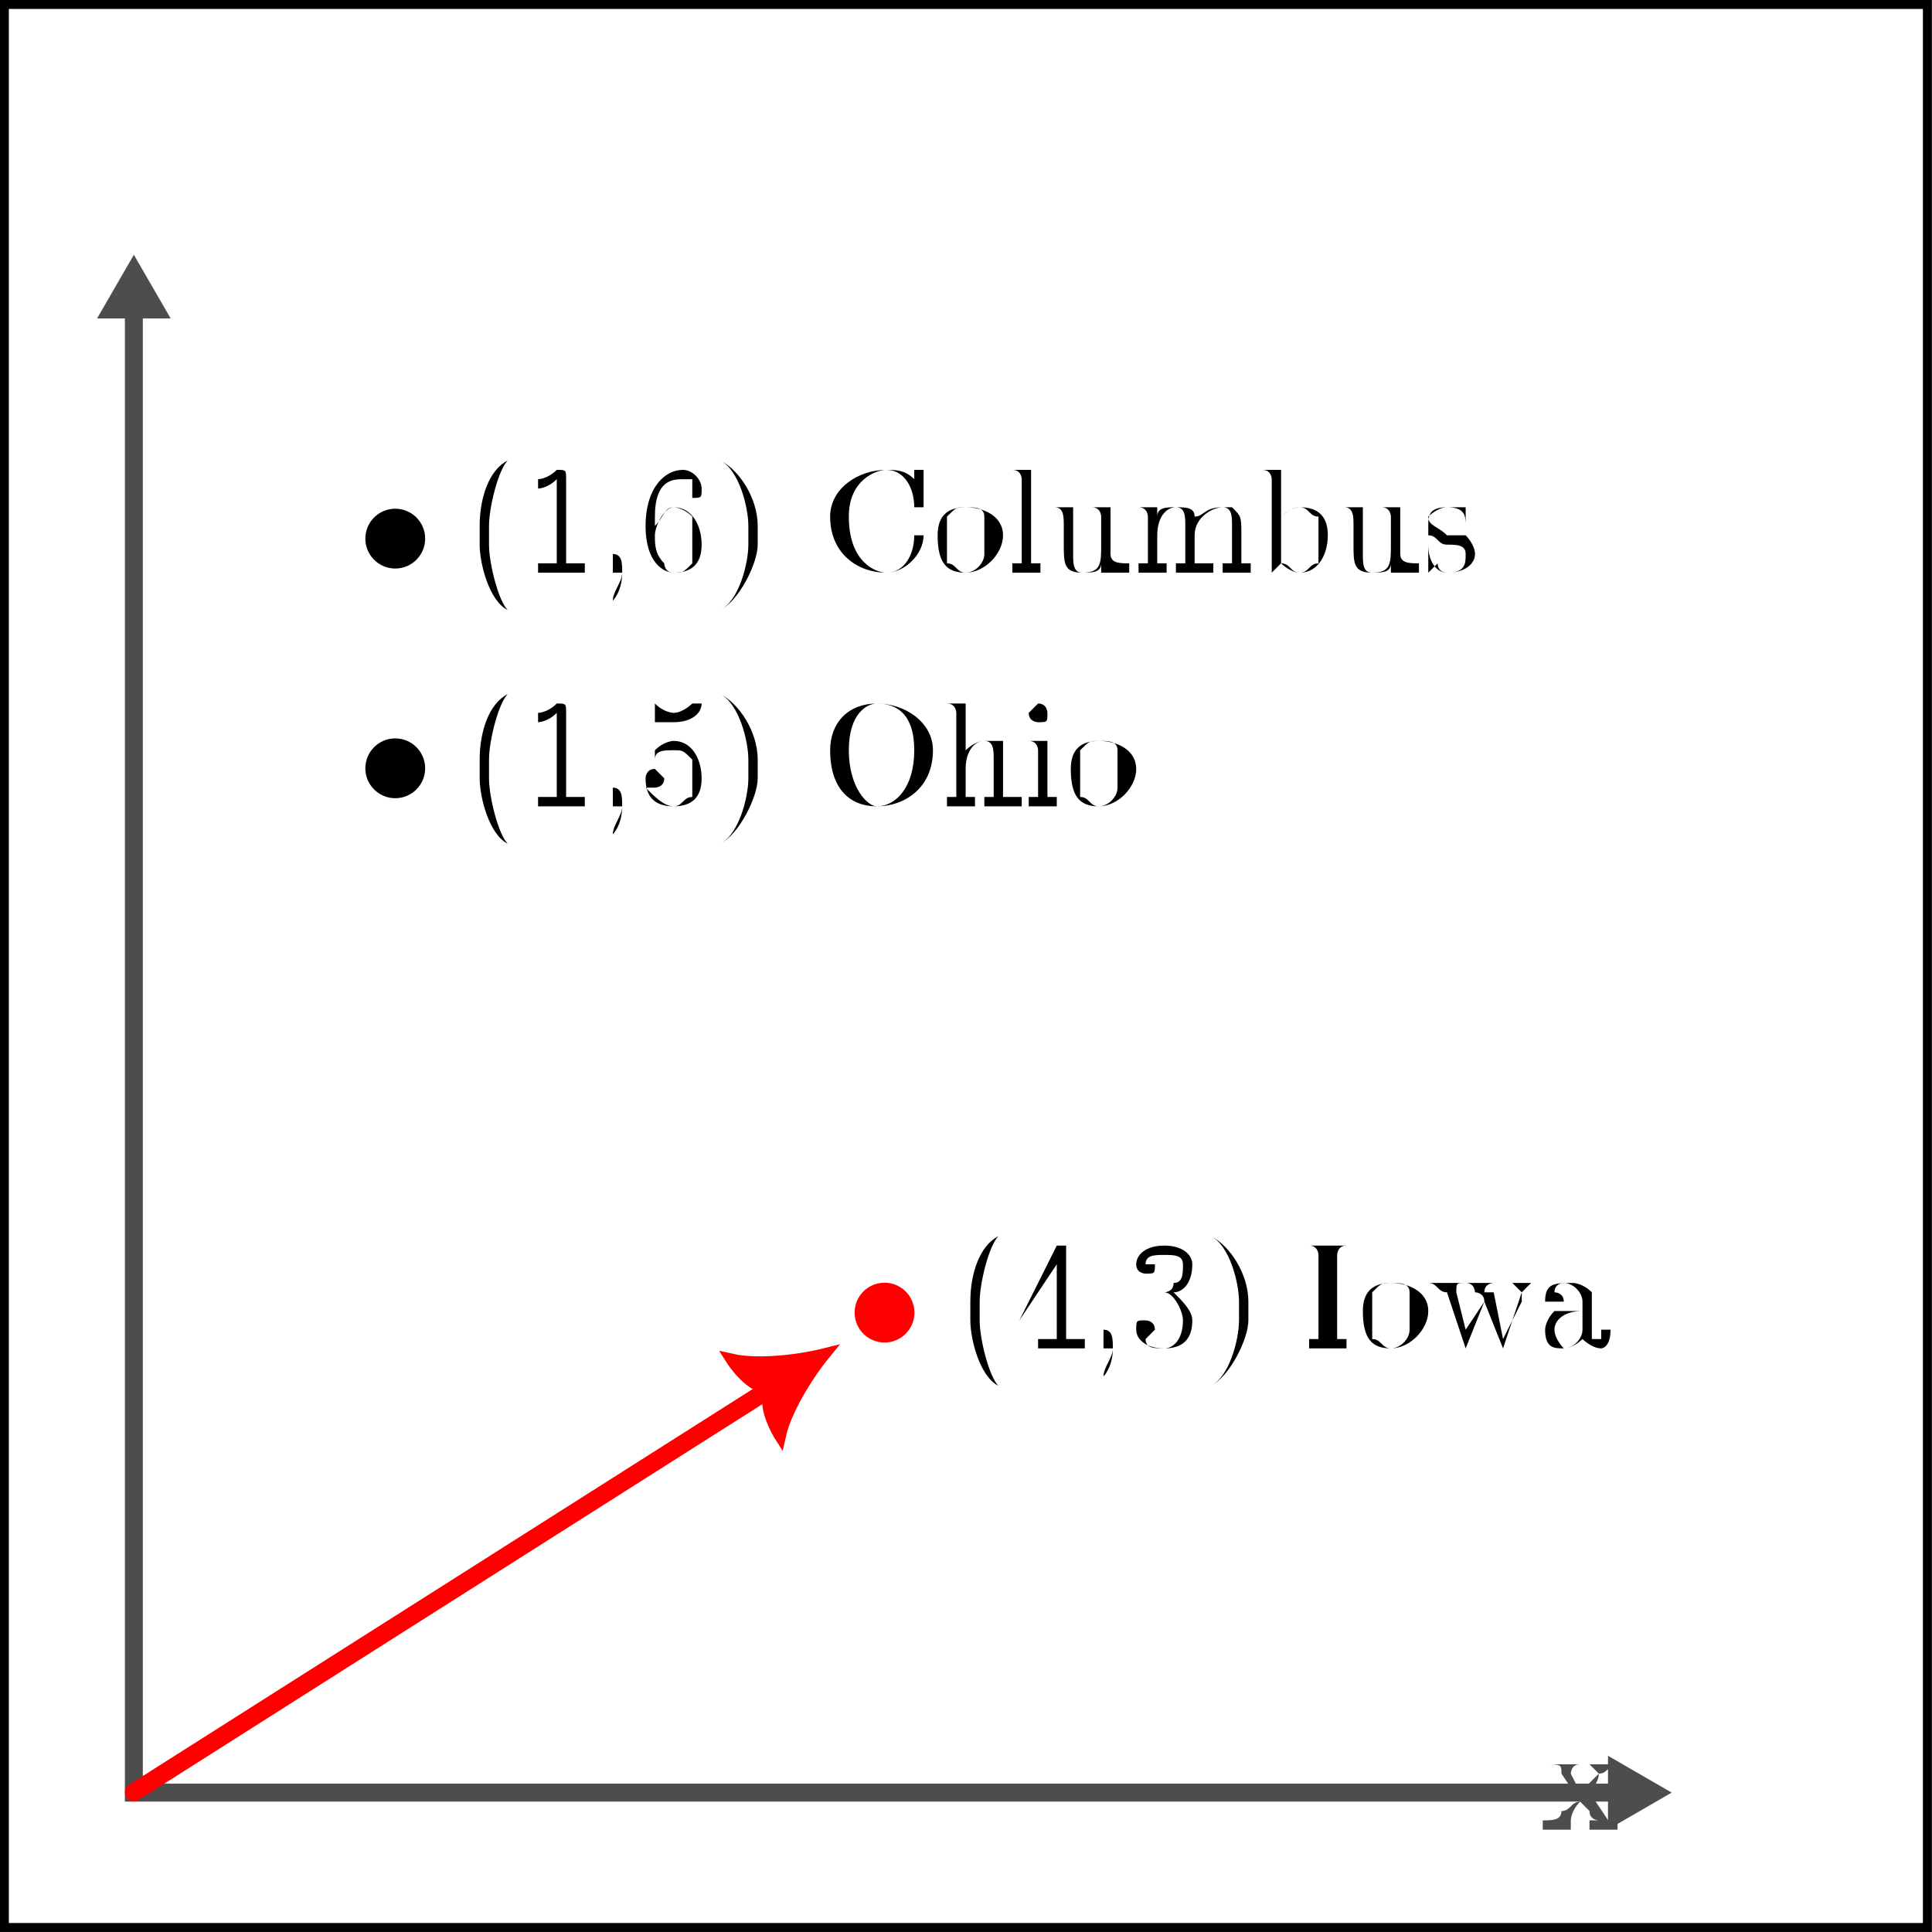
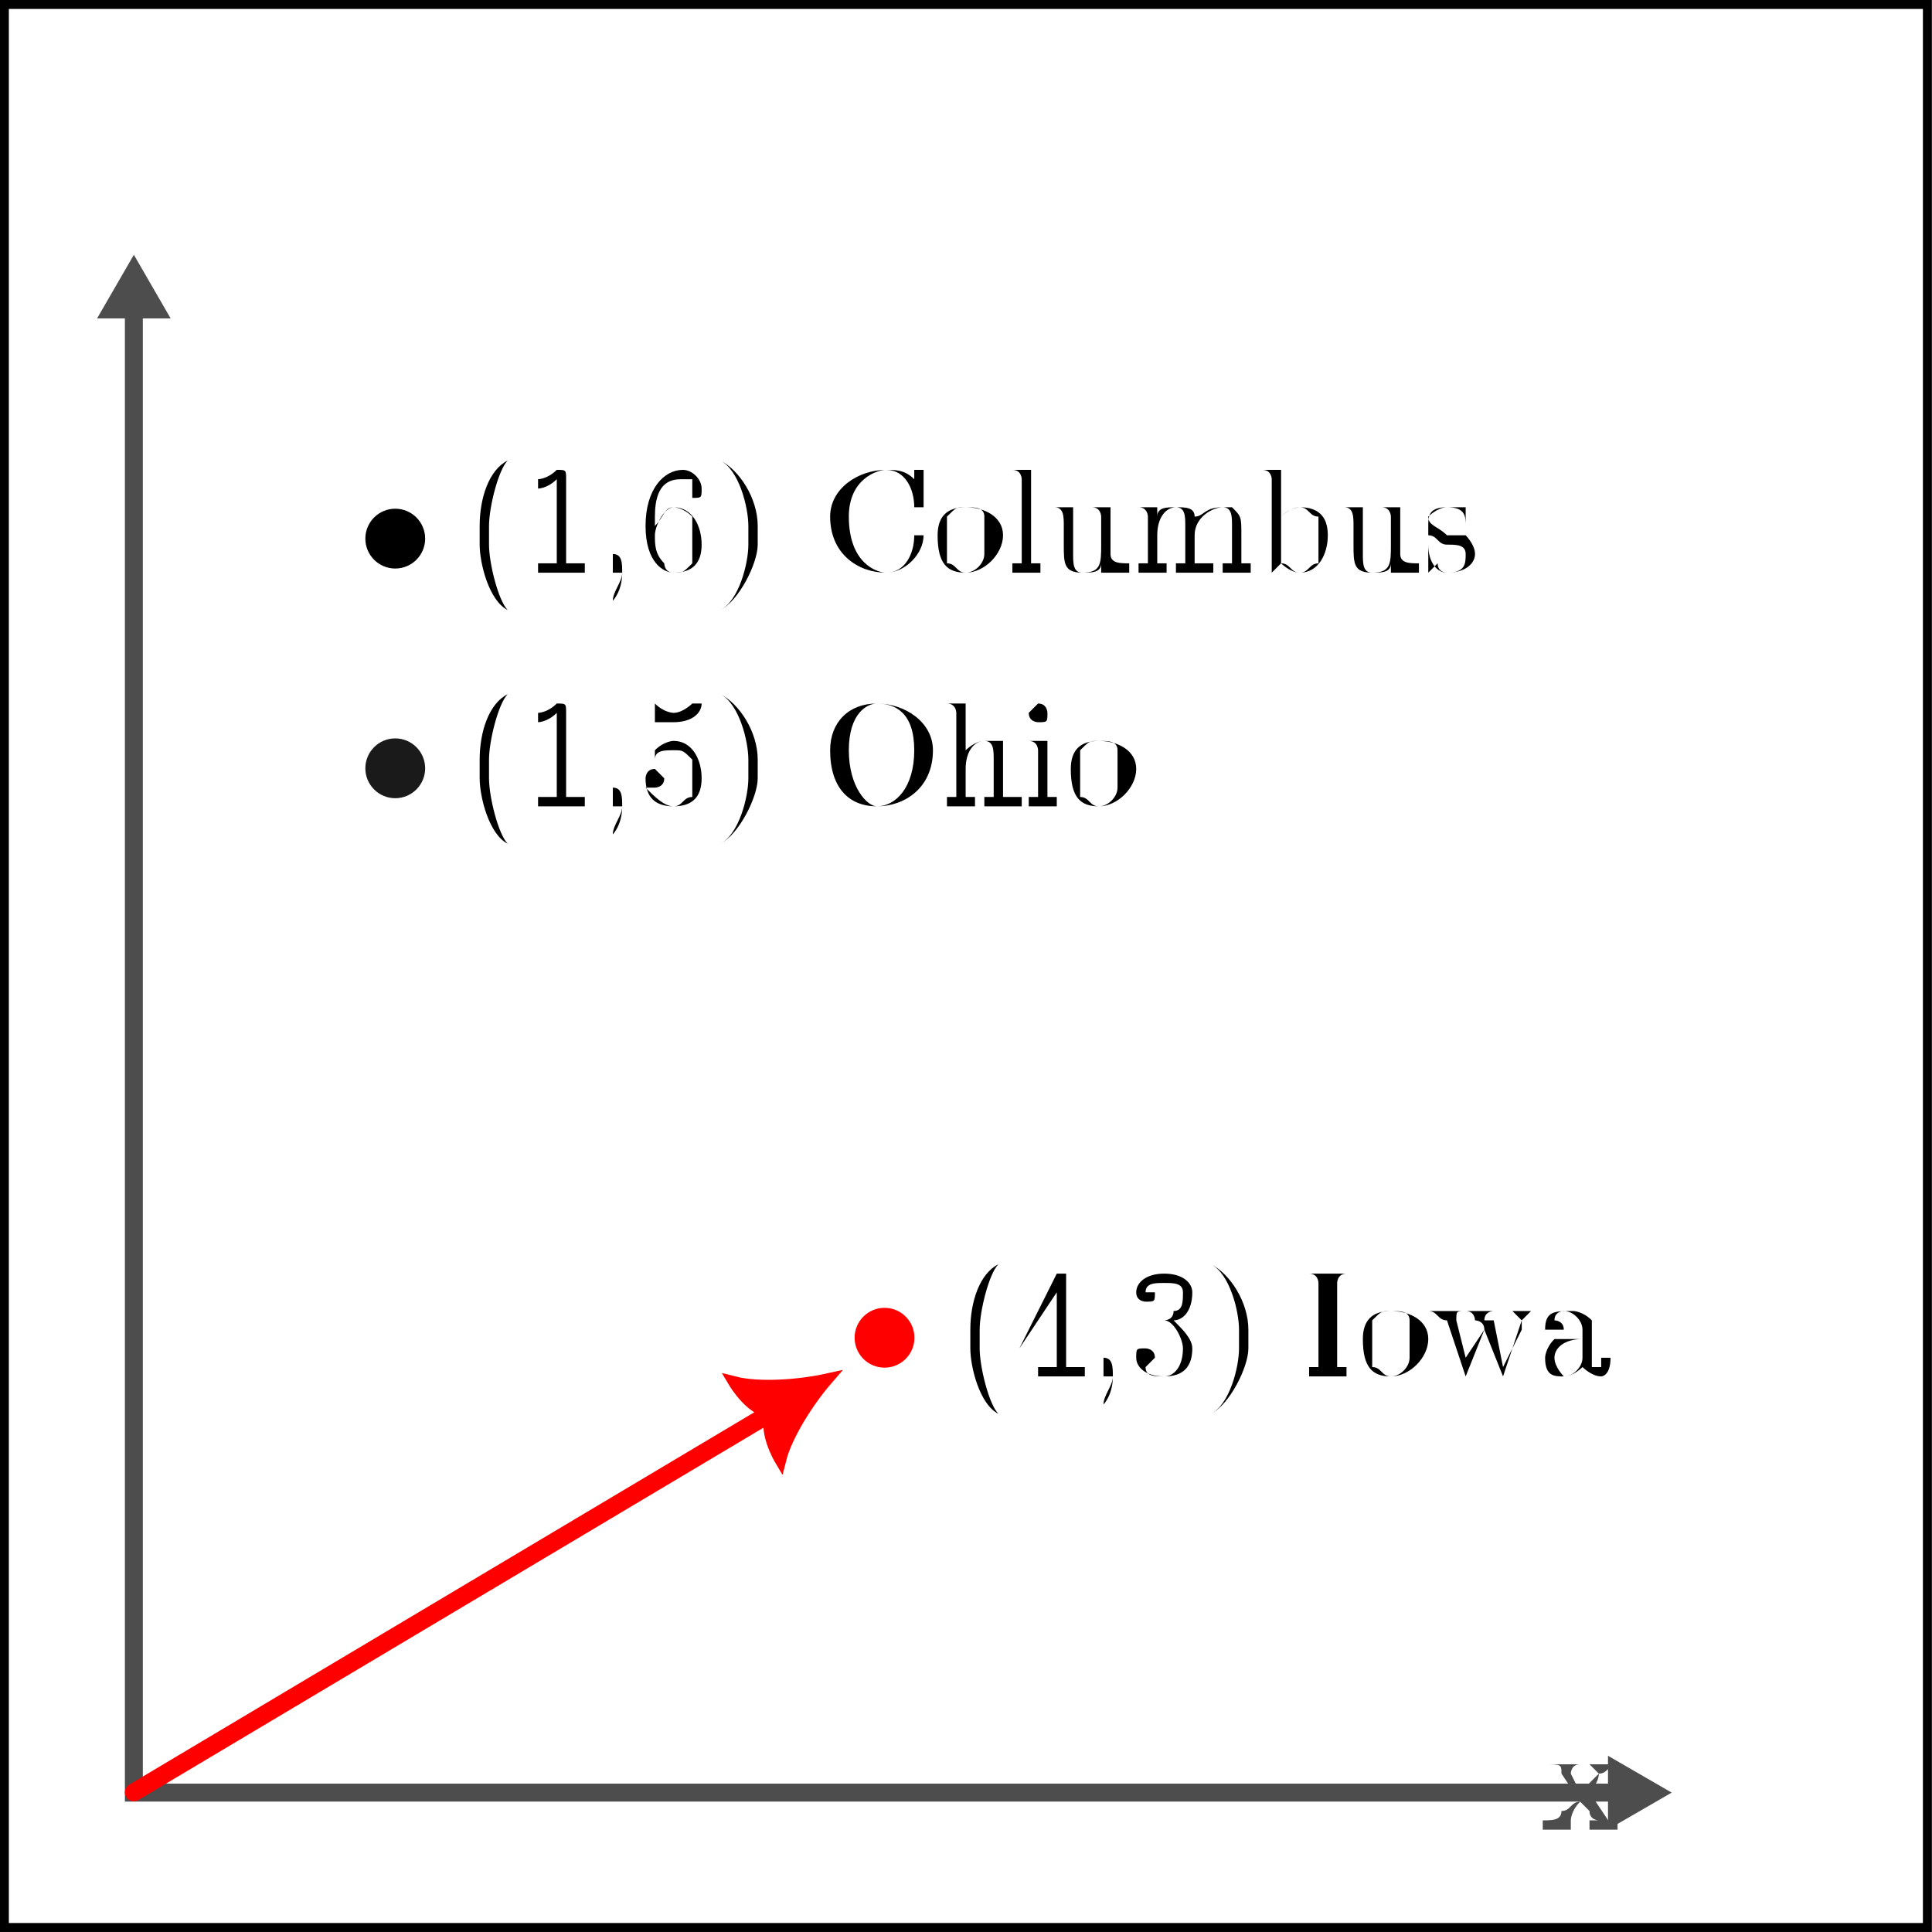
<svg xmlns="http://www.w3.org/2000/svg" width="3.23in" height="3.23in" viewBox="0 0 3.23 3.23" version="1.1" id="svg1">
  <defs id="defs1">
+     <marker style="overflow:visible" id="marker31" refX="0" refY="0" orient="auto-start-reverse" markerWidth="1" markerHeight="1" viewBox="0 0 1 1" preserveAspectRatio="xMidYMid">
+       <path transform="scale(0.5)" style="fill:context-stroke;fill-rule:evenodd;stroke:context-stroke;stroke-width:1pt" d="m 6,0 c -3,1 -7,3 -9,5 0,0 0,-4 2,-5 -2,-1 -2,-5 -2,-5 2,2 6,4 9,5 z" id="path31" />
+     </marker>
    <marker style="overflow:visible" id="ArrowTriangleStylized" refX="0" refY="0" orient="auto-start-reverse" markerWidth="1" markerHeight="1" viewBox="0 0 1 1" preserveAspectRatio="xMidYMid">
      <path transform="scale(0.5)" style="fill:context-stroke;fill-rule:evenodd;stroke:context-stroke;stroke-width:1pt" d="m 6,0 c -3,1 -7,3 -9,5 0,0 0,-4 2,-5 -2,-1 -2,-5 -2,-5 2,2 6,4 9,5 z" id="path12" />
+     </marker>
+     <marker style="overflow:visible" id="marker4" refX="0" refY="0" orient="auto-start-reverse" markerWidth="0.02" markerHeight="0.02" viewBox="0 0 1 1" preserveAspectRatio="xMidYMid" markerUnits="userSpaceOnUse">
+       <path transform="scale(0.5)" style="fill:context-stroke;fill-rule:evenodd;stroke:context-stroke;stroke-width:1pt" d="M 5.77,0 -2.88,5 V -5 Z" id="path4" />
    </marker>
    <marker style="overflow:visible" id="Triangle" refX="0" refY="0" orient="auto-start-reverse" markerWidth="0.02" markerHeight="0.02" viewBox="0 0 1 1" preserveAspectRatio="xMidYMid" markerUnits="userSpaceOnUse">
      <path transform="scale(0.5)" style="fill:context-stroke;fill-rule:evenodd;stroke:context-stroke;stroke-width:1pt" d="M 5.77,0 -2.88,5 V -5 Z" id="path135" />
    </marker>
  </defs>
  <g id="layer1" transform="translate(-3.776204,-3.003038)">
-     <rect style="fill:#ffffff;stroke:#000000;stroke-width:0.03;stroke-dasharray:none;stroke-opacity:1;paint-order:stroke fill markers" id="rect22" width="3.2" height="3.2" x="3.791" y="3.018" />
+     <rect style="display:none;fill:#ffffff;stroke:#000000;stroke-width:0.03;stroke-dasharray:none;stroke-opacity:1;paint-order:stroke fill markers" id="rect23" width="4.7" height="4.7" x="2.315" y="2.958" />
+     <path style="display:none;fill:none;stroke:#4d4d4d;stroke-width:0.03;stroke-dasharray:none;marker-end:url(#marker4);paint-order:stroke fill markers" d="M 4,6 2.763,7.237" id="path2" />
+     <g id="g9" style="display:none;fill:#4d4d4d" transform="translate(0,-0.5004794)">
+       <text xml:space="preserve" style="font-style:normal;font-variant:normal;font-weight:normal;font-stretch:normal;font-size:0.25px;line-height:1.2;font-family:'Cambria Math';-inkscape-font-specification:'Cambria Math, Normal';font-variant-ligatures:normal;font-variant-caps:normal;font-variant-numeric:normal;font-variant-east-asian:normal;text-align:center;letter-spacing:0px;text-orientation:upright;text-anchor:middle;display:inline;fill:#4d4d4d;stroke:none;stroke-width:0.03;stroke-dasharray:none;paint-order:stroke fill markers" x="3.998" y="3.792" id="text6">
+         <tspan id="tspan6" style="font-style:normal;font-variant:normal;font-weight:normal;font-stretch:normal;font-size:0.25px;font-family:'Cambria Math';-inkscape-font-specification:'Cambria Math, Normal';font-variant-ligatures:normal;font-variant-caps:normal;font-variant-numeric:normal;font-variant-east-asian:normal;text-align:center;text-anchor:middle;fill:#4d4d4d;stroke-width:0.03" x="3.998" y="3.792">z</tspan>
+       </text>
+       <text xml:space="preserve" style="font-style:normal;font-variant:normal;font-weight:normal;font-stretch:normal;font-size:0.25px;line-height:1.2;font-family:'Cambria Math';-inkscape-font-specification:'Cambria Math, Normal';font-variant-ligatures:normal;font-variant-caps:normal;font-variant-numeric:normal;font-variant-east-asian:normal;text-align:center;letter-spacing:0px;text-orientation:upright;text-anchor:middle;fill:#4d4d4d;stroke:none;stroke-width:0.03;stroke-dasharray:none;paint-order:stroke fill markers" x="2.613" y="7.991" id="text7">
+         <tspan id="tspan7" style="font-style:normal;font-variant:normal;font-weight:normal;font-stretch:normal;font-size:0.25px;font-family:'Cambria Math';-inkscape-font-specification:'Cambria Math, Normal';font-variant-ligatures:normal;font-variant-caps:normal;font-variant-numeric:normal;font-variant-east-asian:normal;text-align:center;text-anchor:middle;fill:#4d4d4d;stroke:none;stroke-width:0.03" x="2.613" y="7.991">x</tspan>
+       </text>
+       <text xml:space="preserve" style="font-style:normal;font-variant:normal;font-weight:normal;font-stretch:normal;font-size:0.25px;line-height:1.2;font-family:'Cambria Math';-inkscape-font-specification:'Cambria Math, Normal';font-variant-ligatures:normal;font-variant-caps:normal;font-variant-numeric:normal;font-variant-east-asian:normal;text-align:center;letter-spacing:0px;text-orientation:upright;text-anchor:middle;fill:#4d4d4d;stroke:none;stroke-width:0.03;stroke-dasharray:none;paint-order:stroke fill markers" x="6.712" y="6.562" id="text8">
+         <tspan id="tspan8" style="font-style:normal;font-variant:normal;font-weight:normal;font-stretch:normal;font-size:0.25px;font-family:'Cambria Math';-inkscape-font-specification:'Cambria Math, Normal';font-variant-ligatures:normal;font-variant-caps:normal;font-variant-numeric:normal;font-variant-east-asian:normal;text-align:center;text-anchor:middle;fill:#4d4d4d;stroke-width:0.03" x="6.712" y="6.562">y</tspan>
+       </text>
+     </g>
+     <rect style="display:inline;fill:#ffffff;stroke:#000000;stroke-width:0.03;stroke-dasharray:none;stroke-opacity:1;paint-order:stroke fill markers" id="rect22" width="3.2" height="3.2" x="3.791" y="3.018" />
    <path style="display:inline;fill:none;stroke:#4d4d4d;stroke-width:0.03;stroke-dasharray:none;marker-start:url(#Triangle);marker-end:url(#Triangle);paint-order:stroke fill markers" d="M 6.5,6 H 4 v -2.5" id="path3" />
    <g id="g8" style="display:inline;fill:#4d4d4d" transform="translate(0,-0.5004794)">
      <text xml:space="preserve" style="font-style:normal;font-variant:normal;font-weight:normal;font-stretch:normal;font-size:0.25px;line-height:1.2;font-family:'Cambria Math';-inkscape-font-specification:'Cambria Math, Normal';font-variant-ligatures:normal;font-variant-caps:normal;font-variant-numeric:normal;font-variant-east-asian:normal;text-align:center;letter-spacing:0px;text-orientation:upright;text-anchor:middle;fill:#4d4d4d;stroke:none;stroke-width:0.03;stroke-dasharray:none;paint-order:stroke fill markers" x="6.712" y="6.562" id="text4">
        <tspan id="tspan4" style="font-style:normal;font-variant:normal;font-weight:normal;font-stretch:normal;font-size:0.25px;font-family:'Cambria Math';-inkscape-font-specification:'Cambria Math, Normal';font-variant-ligatures:normal;font-variant-caps:normal;font-variant-numeric:normal;font-variant-east-asian:normal;text-align:center;text-anchor:middle;fill:#4d4d4d;stroke:none;stroke-width:0.03" x="6.712" y="6.562">x</tspan>
      </text>
      <text xml:space="preserve" style="font-style:normal;font-variant:normal;font-weight:normal;font-stretch:normal;font-size:0.25px;line-height:1.2;font-family:'Cambria Math';-inkscape-font-specification:'Cambria Math, Normal';font-variant-ligatures:normal;font-variant-caps:normal;font-variant-numeric:normal;font-variant-east-asian:normal;text-align:center;letter-spacing:0px;text-orientation:upright;text-anchor:middle;display:inline;fill:#4d4d4d;stroke:none;stroke-width:0.03;stroke-dasharray:none;paint-order:stroke fill markers" x="3.998" y="3.792" id="text5">
        <tspan id="tspan5" style="font-style:normal;font-variant:normal;font-weight:normal;font-stretch:normal;font-size:0.25px;font-family:'Cambria Math';-inkscape-font-specification:'Cambria Math, Normal';font-variant-ligatures:normal;font-variant-caps:normal;font-variant-numeric:normal;font-variant-east-asian:normal;text-align:center;text-anchor:middle;fill:#4d4d4d;stroke-width:0.03" x="3.998" y="3.792">y</tspan>
      </text>
    </g>
    <g id="g14" style="display:inline" transform="translate(0,-0.5004794)">
-       <circle style="fill:#000000;stroke:none;stroke-width:0.03;stroke-dasharray:none;stroke-opacity:1;paint-order:stroke fill markers" id="path13" cx="4.437" cy="4.788" r="0.05" />
+       <path style="display:none;fill:none;stroke:#0000ff;stroke-width:0.03;stroke-linecap:round;stroke-dasharray:none;stroke-opacity:1;marker-end:url(#ArrowTriangleStylized);paint-order:stroke fill markers" d="M 4,6.5 4.387,4.985" id="path9" />
+       <circle style="fill:#1a1a1a;stroke:none;stroke-width:0.03;stroke-dasharray:none;stroke-opacity:1;paint-order:stroke fill markers" id="path13" cx="4.437" cy="4.788" r="0.05" />
      <text xml:space="preserve" style="font-style:normal;font-variant:normal;font-weight:normal;font-stretch:normal;font-size:0.25px;line-height:1.2;font-family:'Cambria Math';-inkscape-font-specification:'Cambria Math, Normal';font-variant-ligatures:normal;font-variant-caps:normal;font-variant-numeric:normal;font-variant-east-asian:normal;text-align:start;letter-spacing:0px;text-orientation:upright;text-anchor:start;fill:#000000;stroke:none;stroke-width:0.03;stroke-dasharray:none;stroke-opacity:1;paint-order:stroke fill markers" x="4.547" y="4.849" id="text13">
        <tspan id="tspan13" style="text-align:start;text-anchor:start;stroke-width:0.03" x="4.547" y="4.849">(1,5)</tspan>
      </text>
      <text xml:space="preserve" style="font-style:normal;font-variant:normal;font-weight:normal;font-stretch:normal;font-size:0.25px;line-height:1.2;font-family:'Cambria Math';-inkscape-font-specification:'Cambria Math, Normal';font-variant-ligatures:normal;font-variant-caps:normal;font-variant-numeric:normal;font-variant-east-asian:normal;text-align:start;letter-spacing:0px;text-orientation:upright;text-anchor:start;fill:#000000;stroke:none;stroke-width:0.03;stroke-dasharray:none;stroke-opacity:1;paint-order:stroke fill markers" x="5.15" y="4.849" id="text14">
        <tspan id="tspan14" style="text-align:start;text-anchor:start;stroke-width:0.03" x="5.15" y="4.849">Ohio</tspan>
      </text>
    </g>
+     <path style="display:none;fill:none;stroke:#0000ff;stroke-width:0.03;stroke-linecap:round;stroke-dasharray:none;stroke-opacity:1;marker-end:url(#marker31);paint-order:stroke fill markers" d="M 4.437,4.201 V 4.096" id="path30" />
    <g id="g16" transform="translate(0,-0.5004794)" style="display:inline">
+       <path style="display:none;fill:none;stroke:#ff0000;stroke-width:0.03;stroke-linecap:round;stroke-dasharray:none;stroke-opacity:1;marker-end:url(#ArrowTriangleStylized);paint-order:stroke fill markers" d="M 4,6.5 4.4,4.6" id="path14" />
      <circle style="fill:#000000;stroke:none;stroke-width:0.03;stroke-dasharray:none;stroke-opacity:1;paint-order:stroke fill markers" id="circle14" cx="4.437" cy="4.404" r="0.05" />
      <text xml:space="preserve" style="font-style:normal;font-variant:normal;font-weight:normal;font-stretch:normal;font-size:0.25px;line-height:1.2;font-family:'Cambria Math';-inkscape-font-specification:'Cambria Math, Normal';font-variant-ligatures:normal;font-variant-caps:normal;font-variant-numeric:normal;font-variant-east-asian:normal;text-align:start;letter-spacing:0px;text-orientation:upright;text-anchor:start;fill:#000000;stroke:none;stroke-width:0.03;stroke-dasharray:none;stroke-opacity:1;paint-order:stroke fill markers" x="4.547" y="4.464" id="text15">
        <tspan id="tspan15" style="text-align:start;text-anchor:start;stroke-width:0.03" x="4.547" y="4.464">(1,6)</tspan>
      </text>
      <text xml:space="preserve" style="font-style:normal;font-variant:normal;font-weight:normal;font-stretch:normal;font-size:0.25px;line-height:1.2;font-family:'Cambria Math';-inkscape-font-specification:'Cambria Math, Normal';font-variant-ligatures:normal;font-variant-caps:normal;font-variant-numeric:normal;font-variant-east-asian:normal;text-align:start;letter-spacing:0px;text-orientation:upright;text-anchor:start;fill:#000000;stroke:none;stroke-width:0.03;stroke-dasharray:none;stroke-opacity:1;paint-order:stroke fill markers" x="5.15" y="4.464" id="text18">
        <tspan id="tspan18" style="stroke-width:0.03" x="5.15" y="4.464">Columbus</tspan>
      </text>
    </g>
    <g id="g20" style="display:inline" transform="translate(0,-0.5004794)">
-       <path style="fill:none;stroke:#ff0000;stroke-width:0.03;stroke-linecap:round;stroke-dasharray:none;stroke-opacity:1;marker-end:url(#ArrowTriangleStylized);paint-order:stroke fill markers" d="M 4,6.5 5.078,5.816" id="path18" />
-       <circle style="fill:#ff0000;stroke:none;stroke-width:0.03;stroke-dasharray:none;stroke-opacity:1;paint-order:stroke fill markers" id="circle18" cx="5.255" cy="5.698" r="0.05" />
-       <text xml:space="preserve" style="font-style:normal;font-variant:normal;font-weight:normal;font-stretch:normal;font-size:0.25px;line-height:1.2;font-family:'Cambria Math';-inkscape-font-specification:'Cambria Math, Normal';font-variant-ligatures:normal;font-variant-caps:normal;font-variant-numeric:normal;font-variant-east-asian:normal;text-align:start;letter-spacing:0px;text-orientation:upright;text-anchor:start;fill:#000000;stroke:none;stroke-width:0.03;stroke-dasharray:none;stroke-opacity:1;paint-order:stroke fill markers" x="5.369" y="5.759" id="text19">
-         <tspan id="tspan19" style="text-align:start;text-anchor:start;stroke-width:0.03" x="5.369" y="5.759">(4,3)</tspan>
+       <path style="display:inline;fill:none;stroke:#ff0000;stroke-width:0.03;stroke-linecap:round;stroke-dasharray:none;stroke-opacity:1;marker-end:url(#ArrowTriangleStylized);paint-order:stroke fill markers" d="M 4,6.5 5.081,5.856" id="path18" />
+       <circle style="fill:#ff0000;stroke:none;stroke-width:0.03;stroke-dasharray:none;stroke-opacity:1;paint-order:stroke fill markers" id="circle18" cx="5.255" cy="5.74" r="0.05" />
+       <text xml:space="preserve" style="font-style:normal;font-variant:normal;font-weight:normal;font-stretch:normal;font-size:0.25px;line-height:1.2;font-family:'Cambria Math';-inkscape-font-specification:'Cambria Math, Normal';font-variant-ligatures:normal;font-variant-caps:normal;font-variant-numeric:normal;font-variant-east-asian:normal;text-align:start;letter-spacing:0px;text-orientation:upright;text-anchor:start;fill:#000000;stroke:none;stroke-width:0.03;stroke-dasharray:none;stroke-opacity:1;paint-order:stroke fill markers" x="5.369" y="5.801" id="text19">
+         <tspan id="tspan19" style="text-align:start;text-anchor:start;stroke-width:0.03" x="5.369" y="5.801">(4,3)</tspan>
      </text>
-       <text xml:space="preserve" style="font-style:normal;font-variant:normal;font-weight:normal;font-stretch:normal;font-size:0.25px;line-height:1.2;font-family:'Cambria Math';-inkscape-font-specification:'Cambria Math, Normal';font-variant-ligatures:normal;font-variant-caps:normal;font-variant-numeric:normal;font-variant-east-asian:normal;text-align:start;letter-spacing:0px;text-orientation:upright;text-anchor:start;fill:#000000;stroke:none;stroke-width:0.03;stroke-dasharray:none;stroke-opacity:1;paint-order:stroke fill markers" x="5.951" y="5.759" id="text20">
-         <tspan id="tspan20" style="text-align:start;text-anchor:start;stroke-width:0.03" x="5.951" y="5.759">Iowa</tspan>
+       <text xml:space="preserve" style="font-style:normal;font-variant:normal;font-weight:normal;font-stretch:normal;font-size:0.25px;line-height:1.2;font-family:'Cambria Math';-inkscape-font-specification:'Cambria Math, Normal';font-variant-ligatures:normal;font-variant-caps:normal;font-variant-numeric:normal;font-variant-east-asian:normal;text-align:start;letter-spacing:0px;text-orientation:upright;text-anchor:start;fill:#000000;stroke:none;stroke-width:0.03;stroke-dasharray:none;stroke-opacity:1;paint-order:stroke fill markers" x="5.951" y="5.801" id="text20">
+         <tspan id="tspan20" style="text-align:start;text-anchor:start;stroke-width:0.03" x="5.951" y="5.801">Iowa</tspan>
+       </text>
+     </g>
+     <path style="display:none;fill:none;stroke:#0000ff;stroke-width:0.03;stroke-linecap:round;stroke-dasharray:none;stroke-opacity:1;marker-end:url(#marker31);paint-order:stroke fill markers" d="M 5.255,5.145 V 5.04" id="path32" />
+     <g id="g22" transform="translate(0,-0.5004794)" style="display:none">
+       <path style="display:inline;fill:none;stroke:#ff0000;stroke-width:0.03;stroke-linecap:round;stroke-dasharray:none;stroke-opacity:1;marker-end:url(#ArrowTriangleStylized);paint-order:stroke fill markers" d="M 4,6.5 5.105,5.477" id="path20" />
+       <circle style="fill:#ff0000;stroke:none;stroke-width:0.03;stroke-dasharray:none;stroke-opacity:1;paint-order:stroke fill markers" id="circle20" cx="5.255" cy="5.34" r="0.05" />
+       <text xml:space="preserve" style="font-style:normal;font-variant:normal;font-weight:normal;font-stretch:normal;font-size:0.25px;line-height:1.2;font-family:'Cambria Math';-inkscape-font-specification:'Cambria Math, Normal';font-variant-ligatures:normal;font-variant-caps:normal;font-variant-numeric:normal;font-variant-east-asian:normal;text-align:start;letter-spacing:0px;text-orientation:upright;text-anchor:start;display:inline;fill:#000000;stroke:none;stroke-width:0.03;stroke-dasharray:none;stroke-opacity:1;paint-order:stroke fill markers" x="5.099" y="5.172" id="text21">
+         <tspan id="tspan21" style="text-align:start;text-anchor:start;stroke-width:0.03" x="5.099" y="5.172">(4,4)</tspan>
+       </text>
+       <text xml:space="preserve" style="font-style:normal;font-variant:normal;font-weight:normal;font-stretch:normal;font-size:0.25px;line-height:1.2;font-family:'Cambria Math';-inkscape-font-specification:'Cambria Math, Normal';font-variant-ligatures:normal;font-variant-caps:normal;font-variant-numeric:normal;font-variant-east-asian:normal;text-align:start;letter-spacing:0px;text-orientation:upright;text-anchor:start;display:inline;fill:#000000;stroke:none;stroke-width:0.03;stroke-dasharray:none;stroke-opacity:1;paint-order:stroke fill markers" x="5.682" y="5.172" id="text22">
+         <tspan id="tspan22" style="stroke-width:0.03" x="5.682" y="5.172">Des Moines</tspan>
+       </text>
+     </g>
+     <path style="display:none;fill:none;stroke:#0000ff;stroke-width:0.03;stroke-linecap:round;stroke-dasharray:none;stroke-opacity:1;marker-end:url(#marker31);paint-order:stroke fill markers" d="M 5.683,4.997 5.773,4.862" id="path33" />
+     <g id="g24" style="display:none" transform="translate(0.06409027,-1.182476)">
+       <path style="display:inline;fill:none;stroke:#0000ff;stroke-width:0.03;stroke-linecap:round;stroke-dasharray:none;stroke-opacity:1;marker-end:url(#ArrowTriangleStylized);paint-order:stroke fill markers" d="M 3.936,7.182 5.398,6.366" id="path23" />
+       <circle style="fill:#000000;stroke:none;stroke-width:0.03;stroke-dasharray:none;stroke-opacity:1;paint-order:stroke fill markers" id="circle23" cx="5.563" cy="6.258" r="0.05" />
+       <text xml:space="preserve" style="font-style:normal;font-variant:normal;font-weight:normal;font-stretch:normal;font-size:0.194px;line-height:1.2;font-family:'Cambria Math';-inkscape-font-specification:'Cambria Math, Normal';font-variant-ligatures:normal;font-variant-caps:normal;font-variant-numeric:normal;font-variant-east-asian:normal;text-align:start;letter-spacing:0px;text-orientation:upright;text-anchor:start;fill:#000000;stroke:none;stroke-width:0.03;stroke-dasharray:none;stroke-opacity:1;paint-order:stroke fill markers" x="5.677" y="6.306" id="text23">
+         <tspan id="tspan23" style="font-style:normal;font-variant:normal;font-weight:normal;font-stretch:normal;font-size:0.194px;font-family:'Cambria Math';-inkscape-font-specification:'Cambria Math, Normal';font-variant-ligatures:normal;font-variant-caps:normal;font-variant-numeric:normal;font-variant-east-asian:normal;text-align:start;text-anchor:start;stroke-width:0.03" x="5.677" y="6.306">(1,5,5)</tspan>
+       </text>
+       <text xml:space="preserve" style="font-style:normal;font-variant:normal;font-weight:normal;font-stretch:normal;font-size:0.194px;line-height:1.2;font-family:'Cambria Math';-inkscape-font-specification:'Cambria Math, Normal';font-variant-ligatures:normal;font-variant-caps:normal;font-variant-numeric:normal;font-variant-east-asian:normal;text-align:start;letter-spacing:0px;text-orientation:upright;text-anchor:start;fill:#000000;stroke:none;stroke-width:0.03;stroke-dasharray:none;stroke-opacity:1;paint-order:stroke fill markers" x="6.281" y="6.306" id="text24">
+         <tspan id="tspan24" style="font-style:normal;font-variant:normal;font-weight:normal;font-stretch:normal;font-size:0.194px;font-family:'Cambria Math';-inkscape-font-specification:'Cambria Math, Normal';font-variant-ligatures:normal;font-variant-caps:normal;font-variant-numeric:normal;font-variant-east-asian:normal;text-align:start;text-anchor:start;stroke-width:0.03" x="6.281" y="6.306">Ohio</tspan>
+       </text>
+     </g>
+     <g id="g26" transform="translate(1.455205,0.2934007)" style="display:none">
+       <path style="display:inline;fill:none;stroke:#ff0000;stroke-width:0.03;stroke-linecap:round;stroke-dasharray:none;stroke-opacity:1;marker-end:url(#ArrowTriangleStylized);paint-order:stroke fill markers" d="M 2.545,5.706 4.282,4.517" id="path24" />
+       <circle style="fill:#000000;stroke:none;stroke-width:0.03;stroke-dasharray:none;stroke-opacity:1;paint-order:stroke fill markers" id="circle24" cx="4.437" cy="4.404" r="0.05" />
+       <text xml:space="preserve" style="font-style:normal;font-variant:normal;font-weight:normal;font-stretch:normal;font-size:0.194px;line-height:1.2;font-family:'Cambria Math';-inkscape-font-specification:'Cambria Math, Normal';font-variant-ligatures:normal;font-variant-caps:normal;font-variant-numeric:normal;font-variant-east-asian:normal;text-align:start;letter-spacing:0px;text-orientation:upright;text-anchor:start;display:inline;fill:#000000;stroke:none;stroke-width:0.03;stroke-dasharray:none;stroke-opacity:1;paint-order:stroke fill markers" x="3.797" y="4.29" id="text25">
+         <tspan id="tspan25" style="font-style:normal;font-variant:normal;font-weight:normal;font-stretch:normal;font-size:0.194px;font-family:'Cambria Math';-inkscape-font-specification:'Cambria Math, Normal';font-variant-ligatures:normal;font-variant-caps:normal;font-variant-numeric:normal;font-variant-east-asian:normal;text-align:start;text-anchor:start;stroke-width:0.03" x="3.797" y="4.29">(1,6,6)</tspan>
+       </text>
+       <text xml:space="preserve" style="font-style:normal;font-variant:normal;font-weight:normal;font-stretch:normal;font-size:0.194px;line-height:1.2;font-family:'Cambria Math';-inkscape-font-specification:'Cambria Math, Normal';font-variant-ligatures:normal;font-variant-caps:normal;font-variant-numeric:normal;font-variant-east-asian:normal;text-align:start;letter-spacing:0px;text-orientation:upright;text-anchor:start;display:inline;fill:#000000;stroke:none;stroke-width:0.03;stroke-dasharray:none;stroke-opacity:1;paint-order:stroke fill markers" x="4.396" y="4.29" id="text26">
+         <tspan id="tspan26" style="font-style:normal;font-variant:normal;font-weight:normal;font-stretch:normal;font-size:0.194px;font-family:'Cambria Math';-inkscape-font-specification:'Cambria Math, Normal';font-variant-ligatures:normal;font-variant-caps:normal;font-variant-numeric:normal;font-variant-east-asian:normal;stroke-width:0.03" x="4.396" y="4.29">Columbus</tspan>
+       </text>
+     </g>
+     <path style="display:none;fill:none;stroke:#0000ff;stroke-width:0.03;stroke-linecap:round;stroke-dasharray:none;stroke-opacity:1;marker-end:url(#marker31);paint-order:stroke fill markers" d="M 4.976,6.106 5.067,5.971" id="path34" />
+     <g id="g28" style="display:none" transform="translate(-0.3419649,0.5533786)">
+       <path style="display:inline;fill:none;stroke:#0000ff;stroke-width:0.03;stroke-linecap:round;stroke-dasharray:none;stroke-opacity:1;marker-end:url(#ArrowTriangleStylized);paint-order:stroke fill markers" d="M 4.342,5.446 5.047,5.583" id="path26" />
+       <circle style="fill:#000000;stroke:none;stroke-width:0.03;stroke-dasharray:none;stroke-opacity:1;paint-order:stroke fill markers" id="circle26" cx="5.268" cy="5.622" r="0.05" />
+       <text xml:space="preserve" style="font-style:normal;font-variant:normal;font-weight:normal;font-stretch:normal;font-size:0.194px;line-height:1.2;font-family:'Cambria Math';-inkscape-font-specification:'Cambria Math, Normal';font-variant-ligatures:normal;font-variant-caps:normal;font-variant-numeric:normal;font-variant-east-asian:normal;text-align:start;letter-spacing:0px;text-orientation:upright;text-anchor:start;display:inline;fill:#000000;stroke:none;stroke-width:0.03;stroke-dasharray:none;stroke-opacity:1;paint-order:stroke fill markers" x="5.369" y="5.759" id="text27">
+         <tspan id="tspan27" style="font-style:normal;font-variant:normal;font-weight:normal;font-stretch:normal;font-size:0.194px;font-family:'Cambria Math';-inkscape-font-specification:'Cambria Math, Normal';font-variant-ligatures:normal;font-variant-caps:normal;font-variant-numeric:normal;font-variant-east-asian:normal;text-align:start;text-anchor:start;stroke-width:0.03" x="5.369" y="5.759">(4,3,1)</tspan>
+       </text>
+       <text xml:space="preserve" style="font-style:normal;font-variant:normal;font-weight:normal;font-stretch:normal;font-size:0.194px;line-height:1.2;font-family:'Cambria Math';-inkscape-font-specification:'Cambria Math, Normal';font-variant-ligatures:normal;font-variant-caps:normal;font-variant-numeric:normal;font-variant-east-asian:normal;text-align:start;letter-spacing:0px;text-orientation:upright;text-anchor:start;display:inline;fill:#000000;stroke:none;stroke-width:0.03;stroke-dasharray:none;stroke-opacity:1;paint-order:stroke fill markers" x="5.967" y="5.759" id="text28">
+         <tspan id="tspan28" style="font-style:normal;font-variant:normal;font-weight:normal;font-stretch:normal;font-size:0.194px;font-family:'Cambria Math';-inkscape-font-specification:'Cambria Math, Normal';font-variant-ligatures:normal;font-variant-caps:normal;font-variant-numeric:normal;font-variant-east-asian:normal;text-align:start;text-anchor:start;stroke-width:0.03" x="5.967" y="5.759">Iowa</tspan>
+       </text>
+     </g>
+     <g id="g30" transform="translate(-0.07420785,0.4603611)" style="display:none">
+       <path style="display:inline;fill:none;stroke:#ff0000;stroke-width:0.03;stroke-linecap:round;stroke-dasharray:none;stroke-opacity:1;marker-end:url(#ArrowTriangleStylized);paint-order:stroke fill markers" d="M 4.074,5.539 5.07,5.372" id="path28" />
+       <circle style="fill:#000000;stroke:none;stroke-width:0.03;stroke-dasharray:none;stroke-opacity:1;paint-order:stroke fill markers" id="circle28" cx="5.255" cy="5.34" r="0.05" />
+       <text xml:space="preserve" style="font-style:normal;font-variant:normal;font-weight:normal;font-stretch:normal;font-size:0.194px;line-height:1.2;font-family:'Cambria Math';-inkscape-font-specification:'Cambria Math, Normal';font-variant-ligatures:normal;font-variant-caps:normal;font-variant-numeric:normal;font-variant-east-asian:normal;text-align:start;letter-spacing:0px;text-orientation:upright;text-anchor:start;display:inline;fill:#000000;stroke:none;stroke-width:0.03;stroke-dasharray:none;stroke-opacity:1;paint-order:stroke fill markers" x="5.099" y="5.172" id="text29">
+         <tspan id="tspan29" style="font-style:normal;font-variant:normal;font-weight:normal;font-stretch:normal;font-size:0.194px;font-family:'Cambria Math';-inkscape-font-specification:'Cambria Math, Normal';font-variant-ligatures:normal;font-variant-caps:normal;font-variant-numeric:normal;font-variant-east-asian:normal;text-align:start;text-anchor:start;stroke-width:0.03" x="5.099" y="5.172">(4,4,2)</tspan>
+       </text>
+       <text xml:space="preserve" style="font-style:normal;font-variant:normal;font-weight:normal;font-stretch:normal;font-size:0.194px;line-height:1.2;font-family:'Cambria Math';-inkscape-font-specification:'Cambria Math, Normal';font-variant-ligatures:normal;font-variant-caps:normal;font-variant-numeric:normal;font-variant-east-asian:normal;text-align:start;letter-spacing:0px;text-orientation:upright;text-anchor:start;display:inline;fill:#000000;stroke:none;stroke-width:0.03;stroke-dasharray:none;stroke-opacity:1;paint-order:stroke fill markers" x="5.698" y="5.172" id="text30">
+         <tspan id="tspan30" style="font-style:normal;font-variant:normal;font-weight:normal;font-stretch:normal;font-size:0.194px;font-family:'Cambria Math';-inkscape-font-specification:'Cambria Math, Normal';font-variant-ligatures:normal;font-variant-caps:normal;font-variant-numeric:normal;font-variant-east-asian:normal;stroke-width:0.03" x="5.698" y="5.172">Des Moines</tspan>
      </text>
    </g>
  </g>
</svg>
